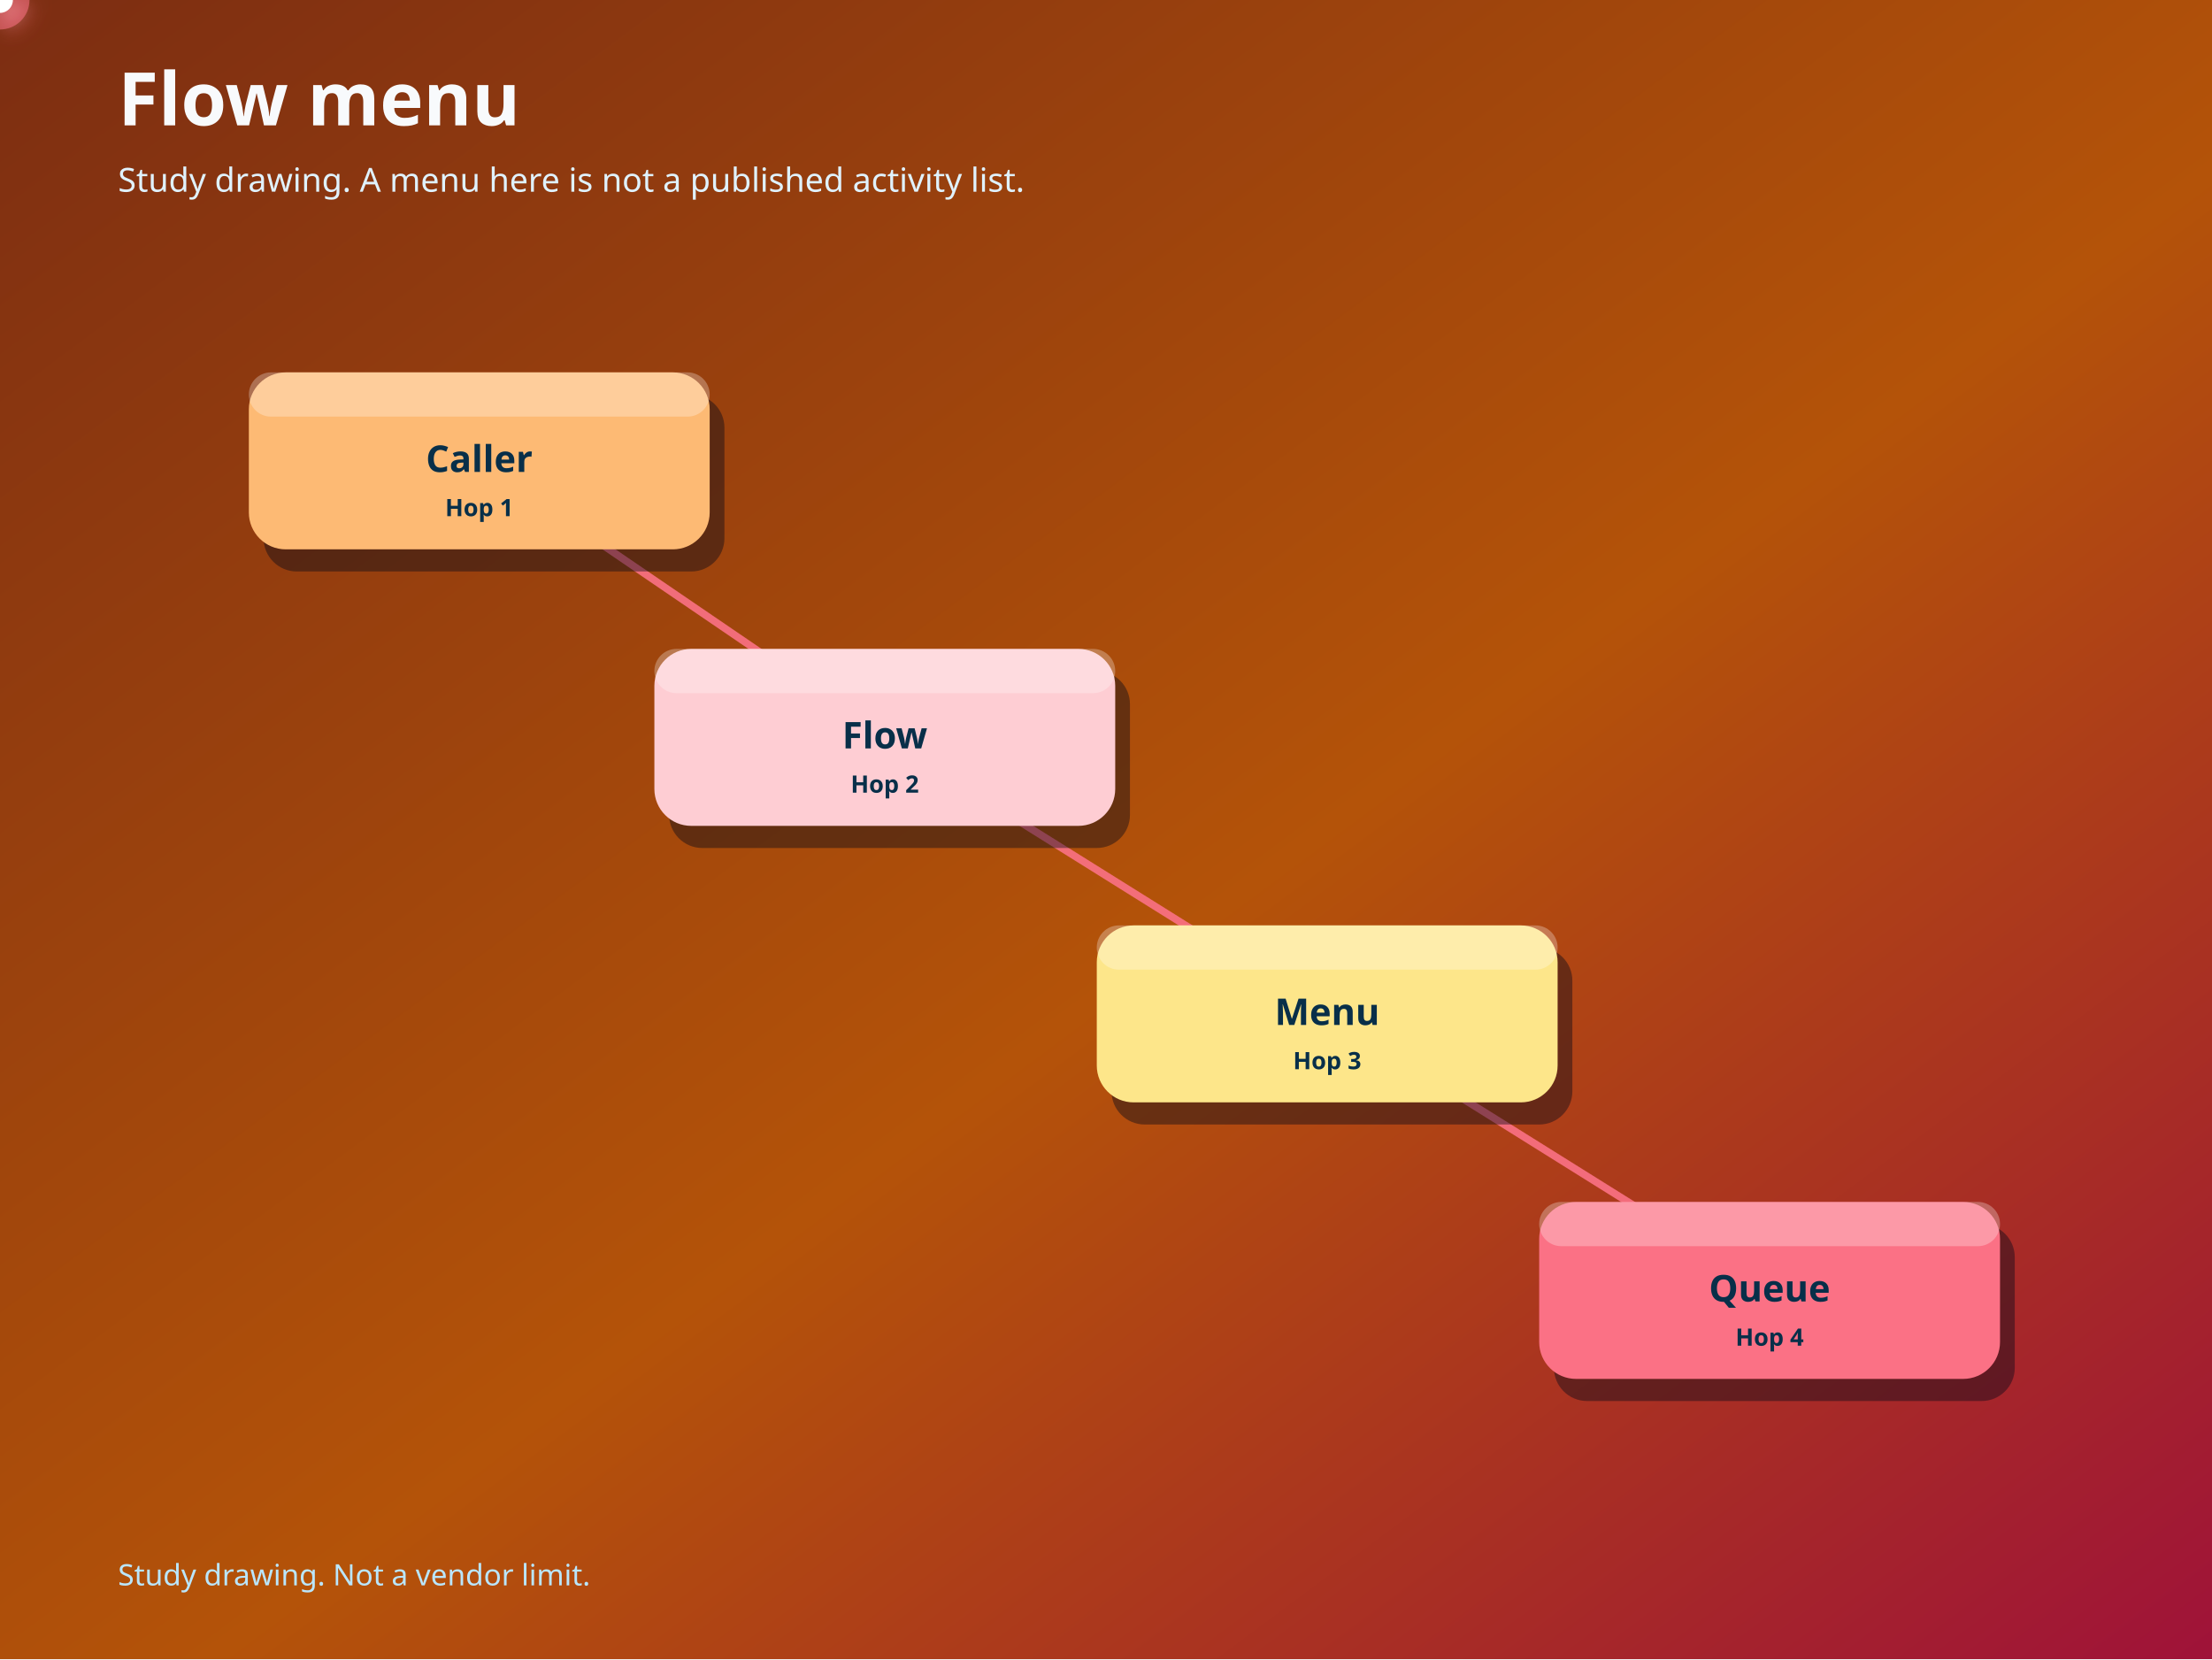
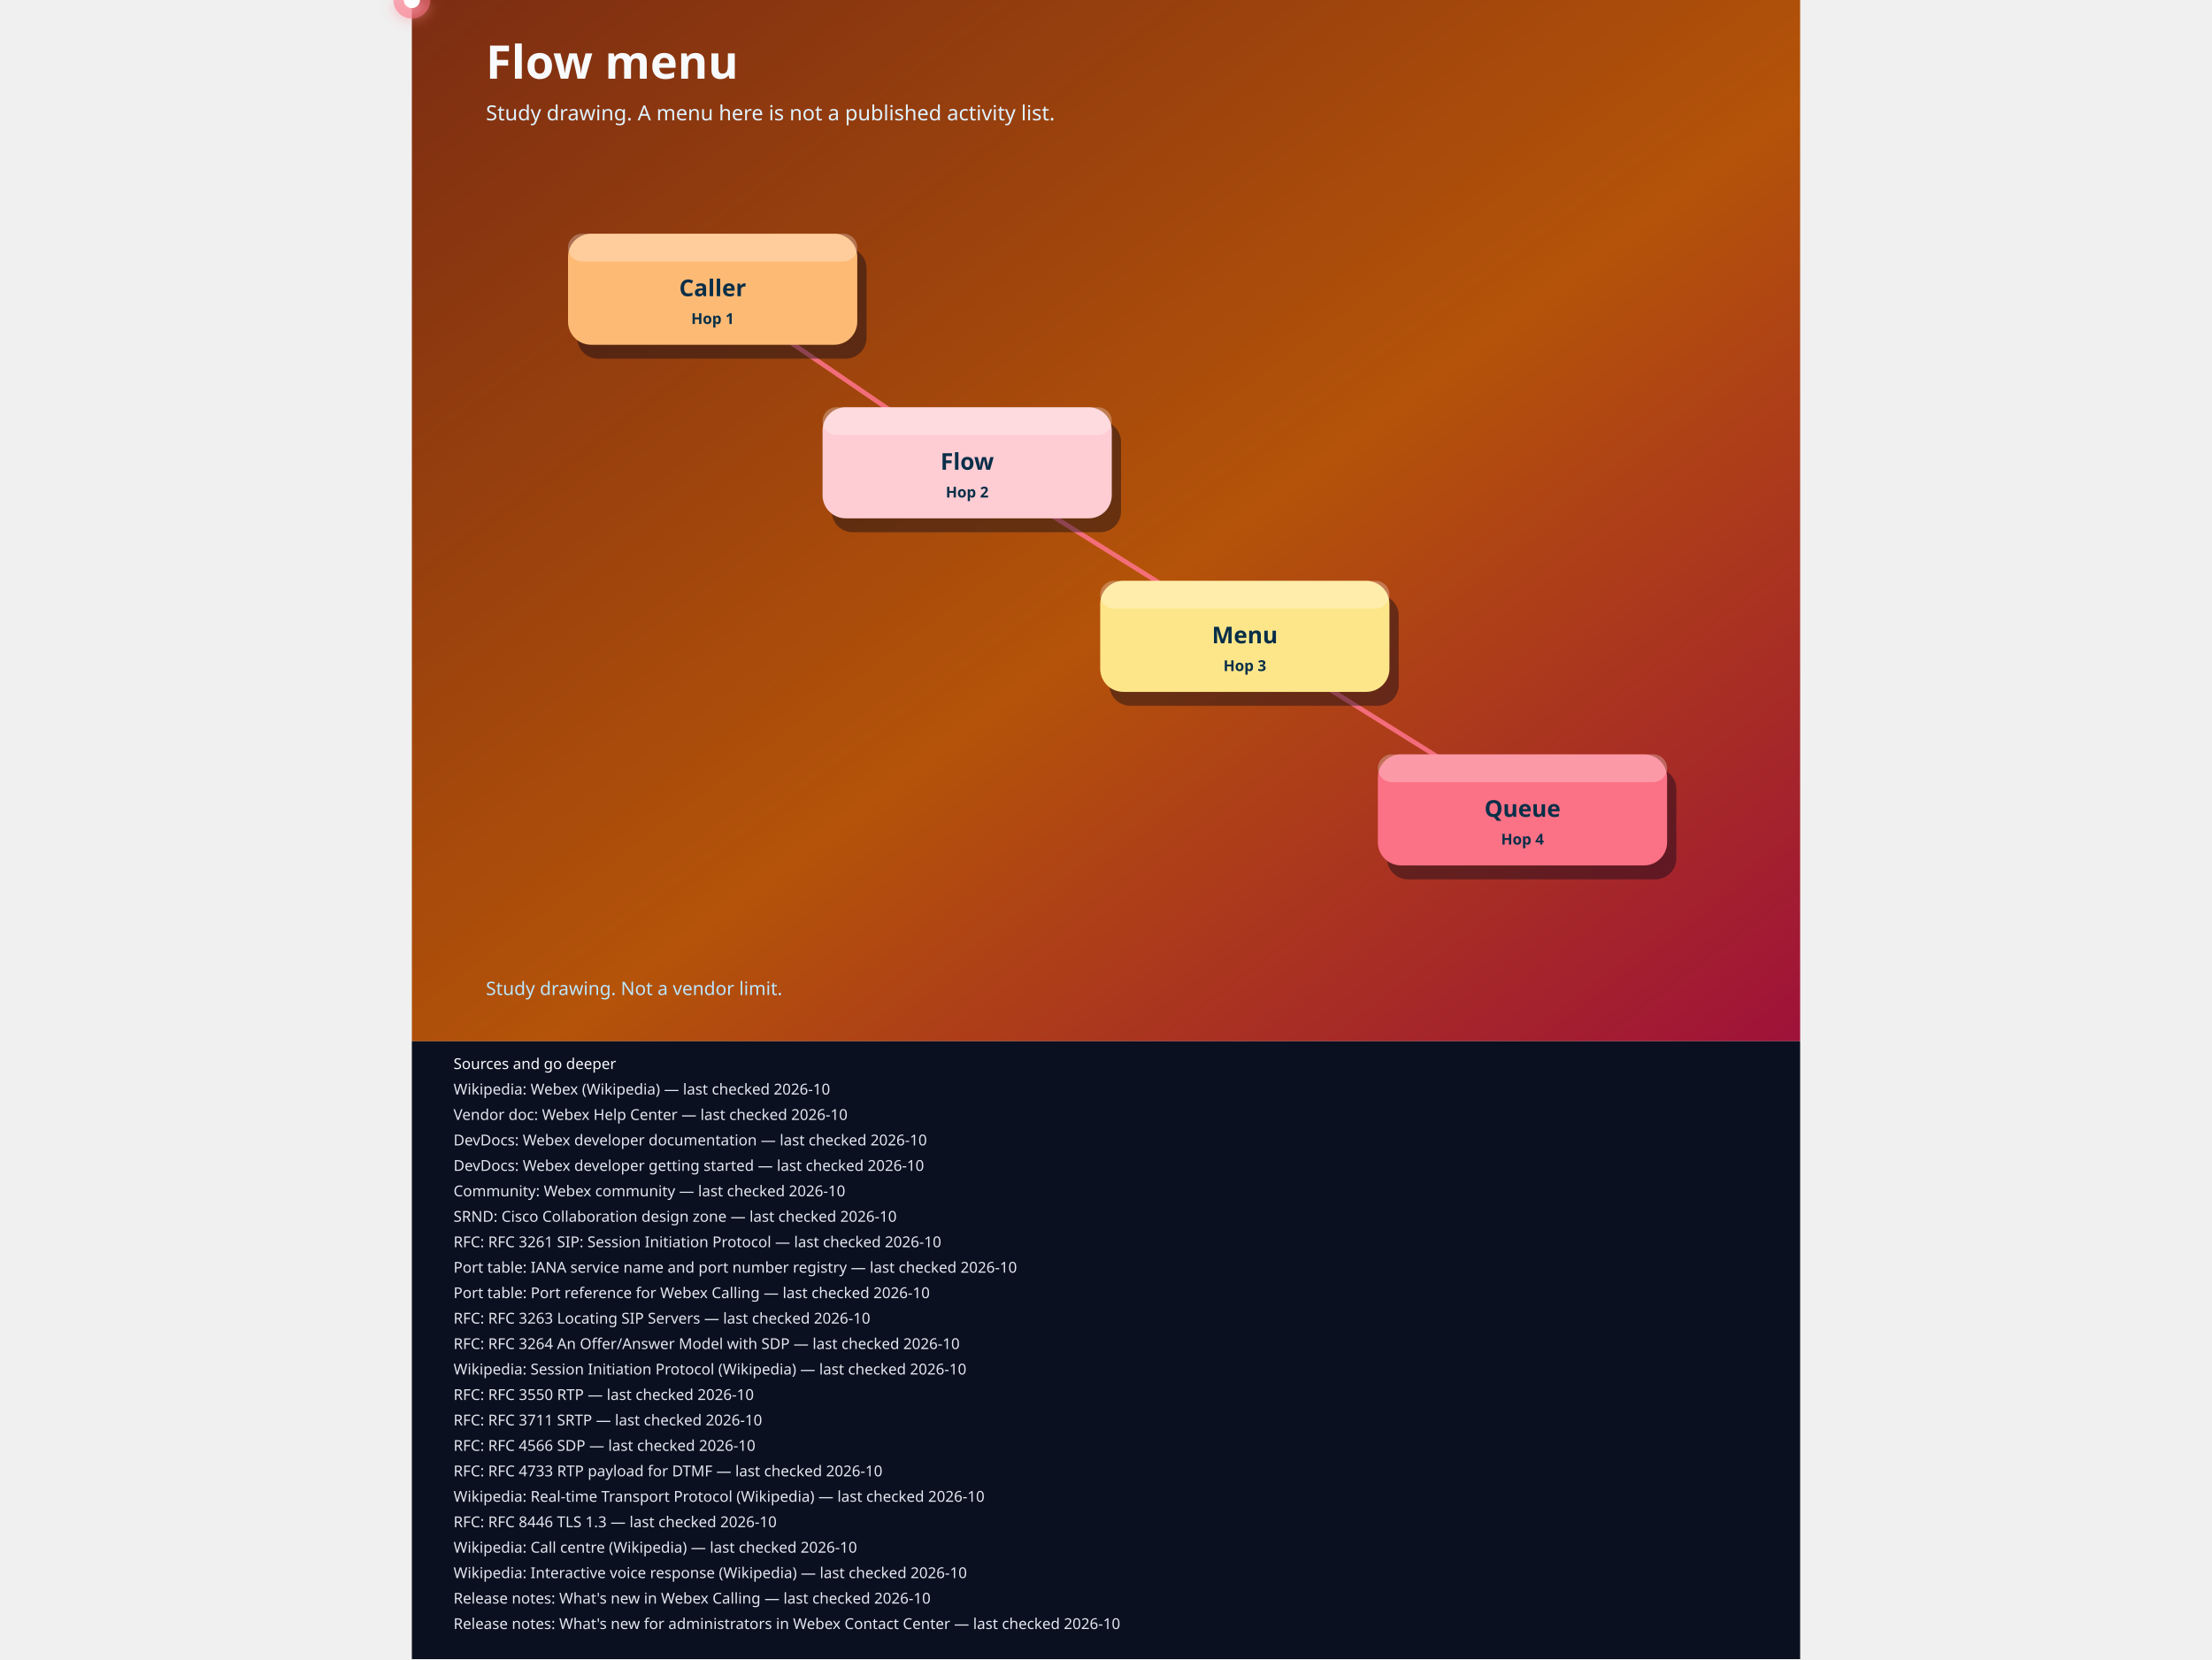
- <svg xmlns="http://www.w3.org/2000/svg" width="1200" height="900" viewBox="0 0 1200 900" role="img" aria-label="Flow menu">
+ <svg xmlns="http://www.w3.org/2000/svg" data-src-base="900" width="1200" height="900" viewBox="0 0 1200 1434" role="img" aria-label="Flow menu">
  <defs>
    <linearGradient id="wxccivrsky" x1="0" y1="0" x2="1" y2="1">
      <stop offset="0" stop-color="#7c2d12" />
      <stop offset="0.55" stop-color="#b45309" />
      <stop offset="1" stop-color="#9f1239" />
    </linearGradient>
    <filter id="wxccivrglow" x="-40%" y="-40%" width="180%" height="180%">
      <feGaussianBlur stdDeviation="6" result="b" />
      <feMerge>
        <feMergeNode in="b" />
        <feMergeNode in="SourceGraphic" />
      </feMerge>
    </filter>
  </defs>
  <rect width="1200" height="900" fill="url(#wxccivrsky)" />
  <text x="64" y="68" fill="#f8fafc" font-size="40" font-family="system-ui,sans-serif" font-weight="800">Flow menu</text>
  <text x="64" y="104" fill="#e0f2fe" font-size="18" font-family="system-ui,sans-serif">Study drawing. A menu here is not a published activity list.</text>
  <path d="M 260 250 L 480 400 L 720 550 L 960 700" fill="none" stroke="#fb7185" stroke-width="4" stroke-linecap="round" opacity="0.9" />
  <g class="hop">
    <rect x="143" y="214" width="250" height="96" rx="18" fill="#020617" opacity="0.42" />
    <rect x="135" y="202" width="250" height="96" rx="20" fill="#fdba74" />
    <rect x="135" y="202" width="250" height="24" rx="12" fill="#ffffff" opacity="0.28" />
    <text x="260" y="256" text-anchor="middle" fill="#082f49" font-size="20" font-family="system-ui,sans-serif" font-weight="800">Caller</text>
    <text x="260" y="280" text-anchor="middle" fill="#082f49" font-size="13" font-family="system-ui,sans-serif" font-weight="700">Hop 1</text>
  </g>
  <g class="hop">
    <rect x="363" y="364" width="250" height="96" rx="18" fill="#020617" opacity="0.42" />
    <rect x="355" y="352" width="250" height="96" rx="20" fill="#fecdd3" />
    <rect x="355" y="352" width="250" height="24" rx="12" fill="#ffffff" opacity="0.28" />
    <text x="480" y="406" text-anchor="middle" fill="#082f49" font-size="20" font-family="system-ui,sans-serif" font-weight="800">Flow</text>
    <text x="480" y="430" text-anchor="middle" fill="#082f49" font-size="13" font-family="system-ui,sans-serif" font-weight="700">Hop 2</text>
  </g>
  <g class="hop">
    <rect x="603" y="514" width="250" height="96" rx="18" fill="#020617" opacity="0.42" />
    <rect x="595" y="502" width="250" height="96" rx="20" fill="#fde68a" />
    <rect x="595" y="502" width="250" height="24" rx="12" fill="#ffffff" opacity="0.28" />
    <text x="720" y="556" text-anchor="middle" fill="#082f49" font-size="20" font-family="system-ui,sans-serif" font-weight="800">Menu</text>
    <text x="720" y="580" text-anchor="middle" fill="#082f49" font-size="13" font-family="system-ui,sans-serif" font-weight="700">Hop 3</text>
  </g>
  <g class="hop">
    <rect x="843" y="664" width="250" height="96" rx="18" fill="#020617" opacity="0.42" />
    <rect x="835" y="652" width="250" height="96" rx="20" fill="#fb7185" />
    <rect x="835" y="652" width="250" height="24" rx="12" fill="#ffffff" opacity="0.28" />
    <text x="960" y="706" text-anchor="middle" fill="#082f49" font-size="20" font-family="system-ui,sans-serif" font-weight="800">Queue</text>
    <text x="960" y="730" text-anchor="middle" fill="#082f49" font-size="13" font-family="system-ui,sans-serif" font-weight="700">Hop 4</text>
  </g>
  <g filter="url(#wxccivrglow)">
    <animateMotion dur="6.6s" repeatCount="indefinite" path="M 260 250 L 480 400 L 720 550 L 960 700" />
    <circle r="16" fill="#fb7185" opacity="0.55" />
    <circle r="7" fill="#ffffff" />
  </g>
  <text x="64" y="860" fill="#bae6fd" font-size="16" font-family="system-ui,sans-serif">Study drawing. Not a vendor limit.</text>
+   <g id="go-deeper">
+     <rect x="0" y="900" width="1200" height="534" fill="#0b1020" />
+     <text x="36" y="924" fill="#f8fafc" font-size="13" font-family="system-ui,sans-serif">Sources and go deeper</text>
+     <a href="https://en.wikipedia.org/wiki/Webex">
+       <text x="36" y="946" fill="#e2e8f0" font-size="13" font-family="system-ui,sans-serif">Wikipedia: Webex (Wikipedia) — last checked 2026-10</text>
+     </a>
+     <a href="https://help.webex.com/">
+       <text x="36" y="968" fill="#e2e8f0" font-size="13" font-family="system-ui,sans-serif">Vendor doc: Webex Help Center — last checked 2026-10</text>
+     </a>
+     <a href="https://developer.webex.com/">
+       <text x="36" y="990" fill="#e2e8f0" font-size="13" font-family="system-ui,sans-serif">DevDocs: Webex developer documentation — last checked 2026-10</text>
+     </a>
+     <a href="https://developer.webex.com/docs/getting-started">
+       <text x="36" y="1012" fill="#e2e8f0" font-size="13" font-family="system-ui,sans-serif">DevDocs: Webex developer getting started — last checked 2026-10</text>
+     </a>
+     <a href="https://help.webex.com/community">
+       <text x="36" y="1034" fill="#e2e8f0" font-size="13" font-family="system-ui,sans-serif">Community: Webex community — last checked 2026-10</text>
+     </a>
+     <a href="https://www.cisco.com/c/en/us/solutions/enterprise/design-zone-collaboration/index.html">
+       <text x="36" y="1056" fill="#e2e8f0" font-size="13" font-family="system-ui,sans-serif">SRND: Cisco Collaboration design zone — last checked 2026-10</text>
+     </a>
+     <a href="https://www.rfc-editor.org/rfc/rfc3261">
+       <text x="36" y="1078" fill="#e2e8f0" font-size="13" font-family="system-ui,sans-serif">RFC: RFC 3261 SIP: Session Initiation Protocol — last checked 2026-10</text>
+     </a>
+     <a href="https://www.iana.org/assignments/service-names-port-numbers/service-names-port-numbers.xhtml">
+       <text x="36" y="1100" fill="#e2e8f0" font-size="13" font-family="system-ui,sans-serif">Port table: IANA service name and port number registry — last checked 2026-10</text>
+     </a>
+     <a href="https://help.webex.com/article/b2exve">
+       <text x="36" y="1122" fill="#e2e8f0" font-size="13" font-family="system-ui,sans-serif">Port table: Port reference for Webex Calling — last checked 2026-10</text>
+     </a>
+     <a href="https://www.rfc-editor.org/rfc/rfc3263">
+       <text x="36" y="1144" fill="#e2e8f0" font-size="13" font-family="system-ui,sans-serif">RFC: RFC 3263 Locating SIP Servers — last checked 2026-10</text>
+     </a>
+     <a href="https://www.rfc-editor.org/rfc/rfc3264">
+       <text x="36" y="1166" fill="#e2e8f0" font-size="13" font-family="system-ui,sans-serif">RFC: RFC 3264 An Offer/Answer Model with SDP — last checked 2026-10</text>
+     </a>
+     <a href="https://en.wikipedia.org/wiki/Session_Initiation_Protocol">
+       <text x="36" y="1188" fill="#e2e8f0" font-size="13" font-family="system-ui,sans-serif">Wikipedia: Session Initiation Protocol (Wikipedia) — last checked 2026-10</text>
+     </a>
+     <a href="https://www.rfc-editor.org/rfc/rfc3550">
+       <text x="36" y="1210" fill="#e2e8f0" font-size="13" font-family="system-ui,sans-serif">RFC: RFC 3550 RTP — last checked 2026-10</text>
+     </a>
+     <a href="https://www.rfc-editor.org/rfc/rfc3711">
+       <text x="36" y="1232" fill="#e2e8f0" font-size="13" font-family="system-ui,sans-serif">RFC: RFC 3711 SRTP — last checked 2026-10</text>
+     </a>
+     <a href="https://www.rfc-editor.org/rfc/rfc4566">
+       <text x="36" y="1254" fill="#e2e8f0" font-size="13" font-family="system-ui,sans-serif">RFC: RFC 4566 SDP — last checked 2026-10</text>
+     </a>
+     <a href="https://www.rfc-editor.org/rfc/rfc4733">
+       <text x="36" y="1276" fill="#e2e8f0" font-size="13" font-family="system-ui,sans-serif">RFC: RFC 4733 RTP payload for DTMF — last checked 2026-10</text>
+     </a>
+     <a href="https://en.wikipedia.org/wiki/Real-time_Transport_Protocol">
+       <text x="36" y="1298" fill="#e2e8f0" font-size="13" font-family="system-ui,sans-serif">Wikipedia: Real-time Transport Protocol (Wikipedia) — last checked 2026-10</text>
+     </a>
+     <a href="https://www.rfc-editor.org/rfc/rfc8446">
+       <text x="36" y="1320" fill="#e2e8f0" font-size="13" font-family="system-ui,sans-serif">RFC: RFC 8446 TLS 1.3 — last checked 2026-10</text>
+     </a>
+     <a href="https://en.wikipedia.org/wiki/Call_centre">
+       <text x="36" y="1342" fill="#e2e8f0" font-size="13" font-family="system-ui,sans-serif">Wikipedia: Call centre (Wikipedia) — last checked 2026-10</text>
+     </a>
+     <a href="https://en.wikipedia.org/wiki/Interactive_voice_response">
+       <text x="36" y="1364" fill="#e2e8f0" font-size="13" font-family="system-ui,sans-serif">Wikipedia: Interactive voice response (Wikipedia) — last checked 2026-10</text>
+     </a>
+     <a href="https://help.webex.com/article/278bz2">
+       <text x="36" y="1386" fill="#e2e8f0" font-size="13" font-family="system-ui,sans-serif">Release notes: What's new in Webex Calling — last checked 2026-10</text>
+     </a>
+     <a href="https://help.webex.com/article/nv7abhz">
+       <text x="36" y="1408" fill="#e2e8f0" font-size="13" font-family="system-ui,sans-serif">Release notes: What's new for administrators in Webex Contact Center — last checked 2026-10</text>
+     </a>
+   </g>
</svg>
